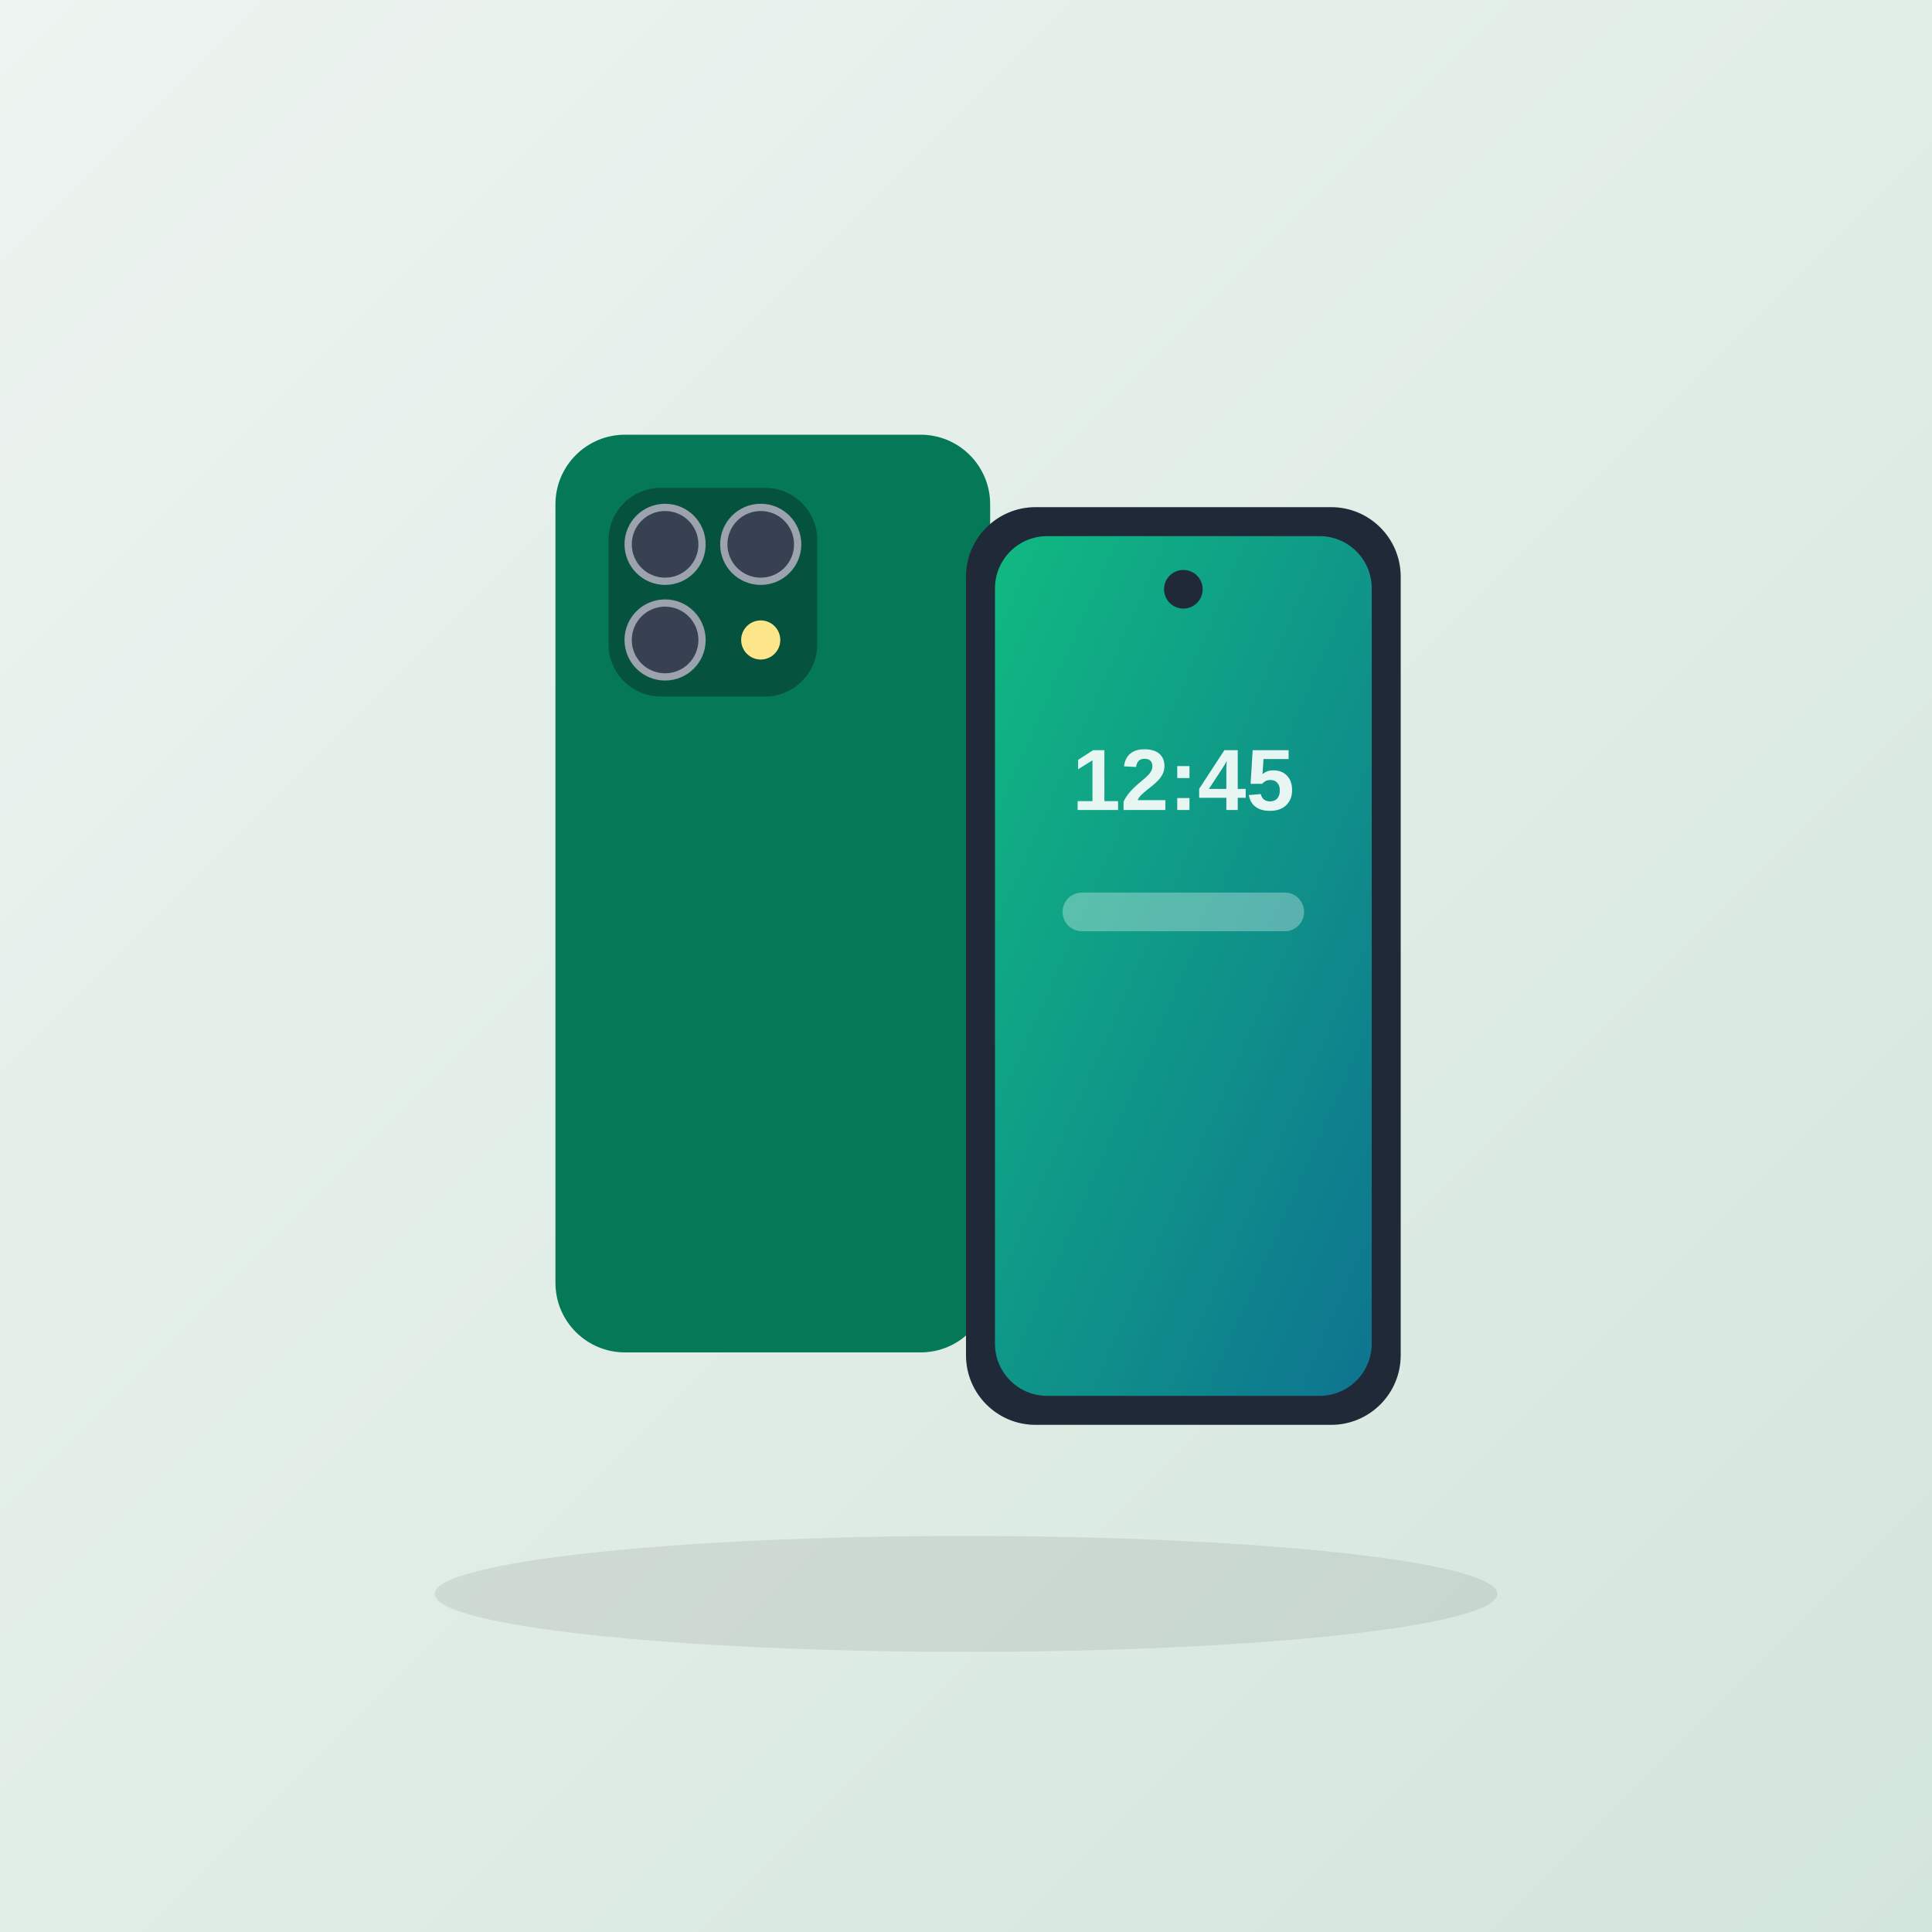
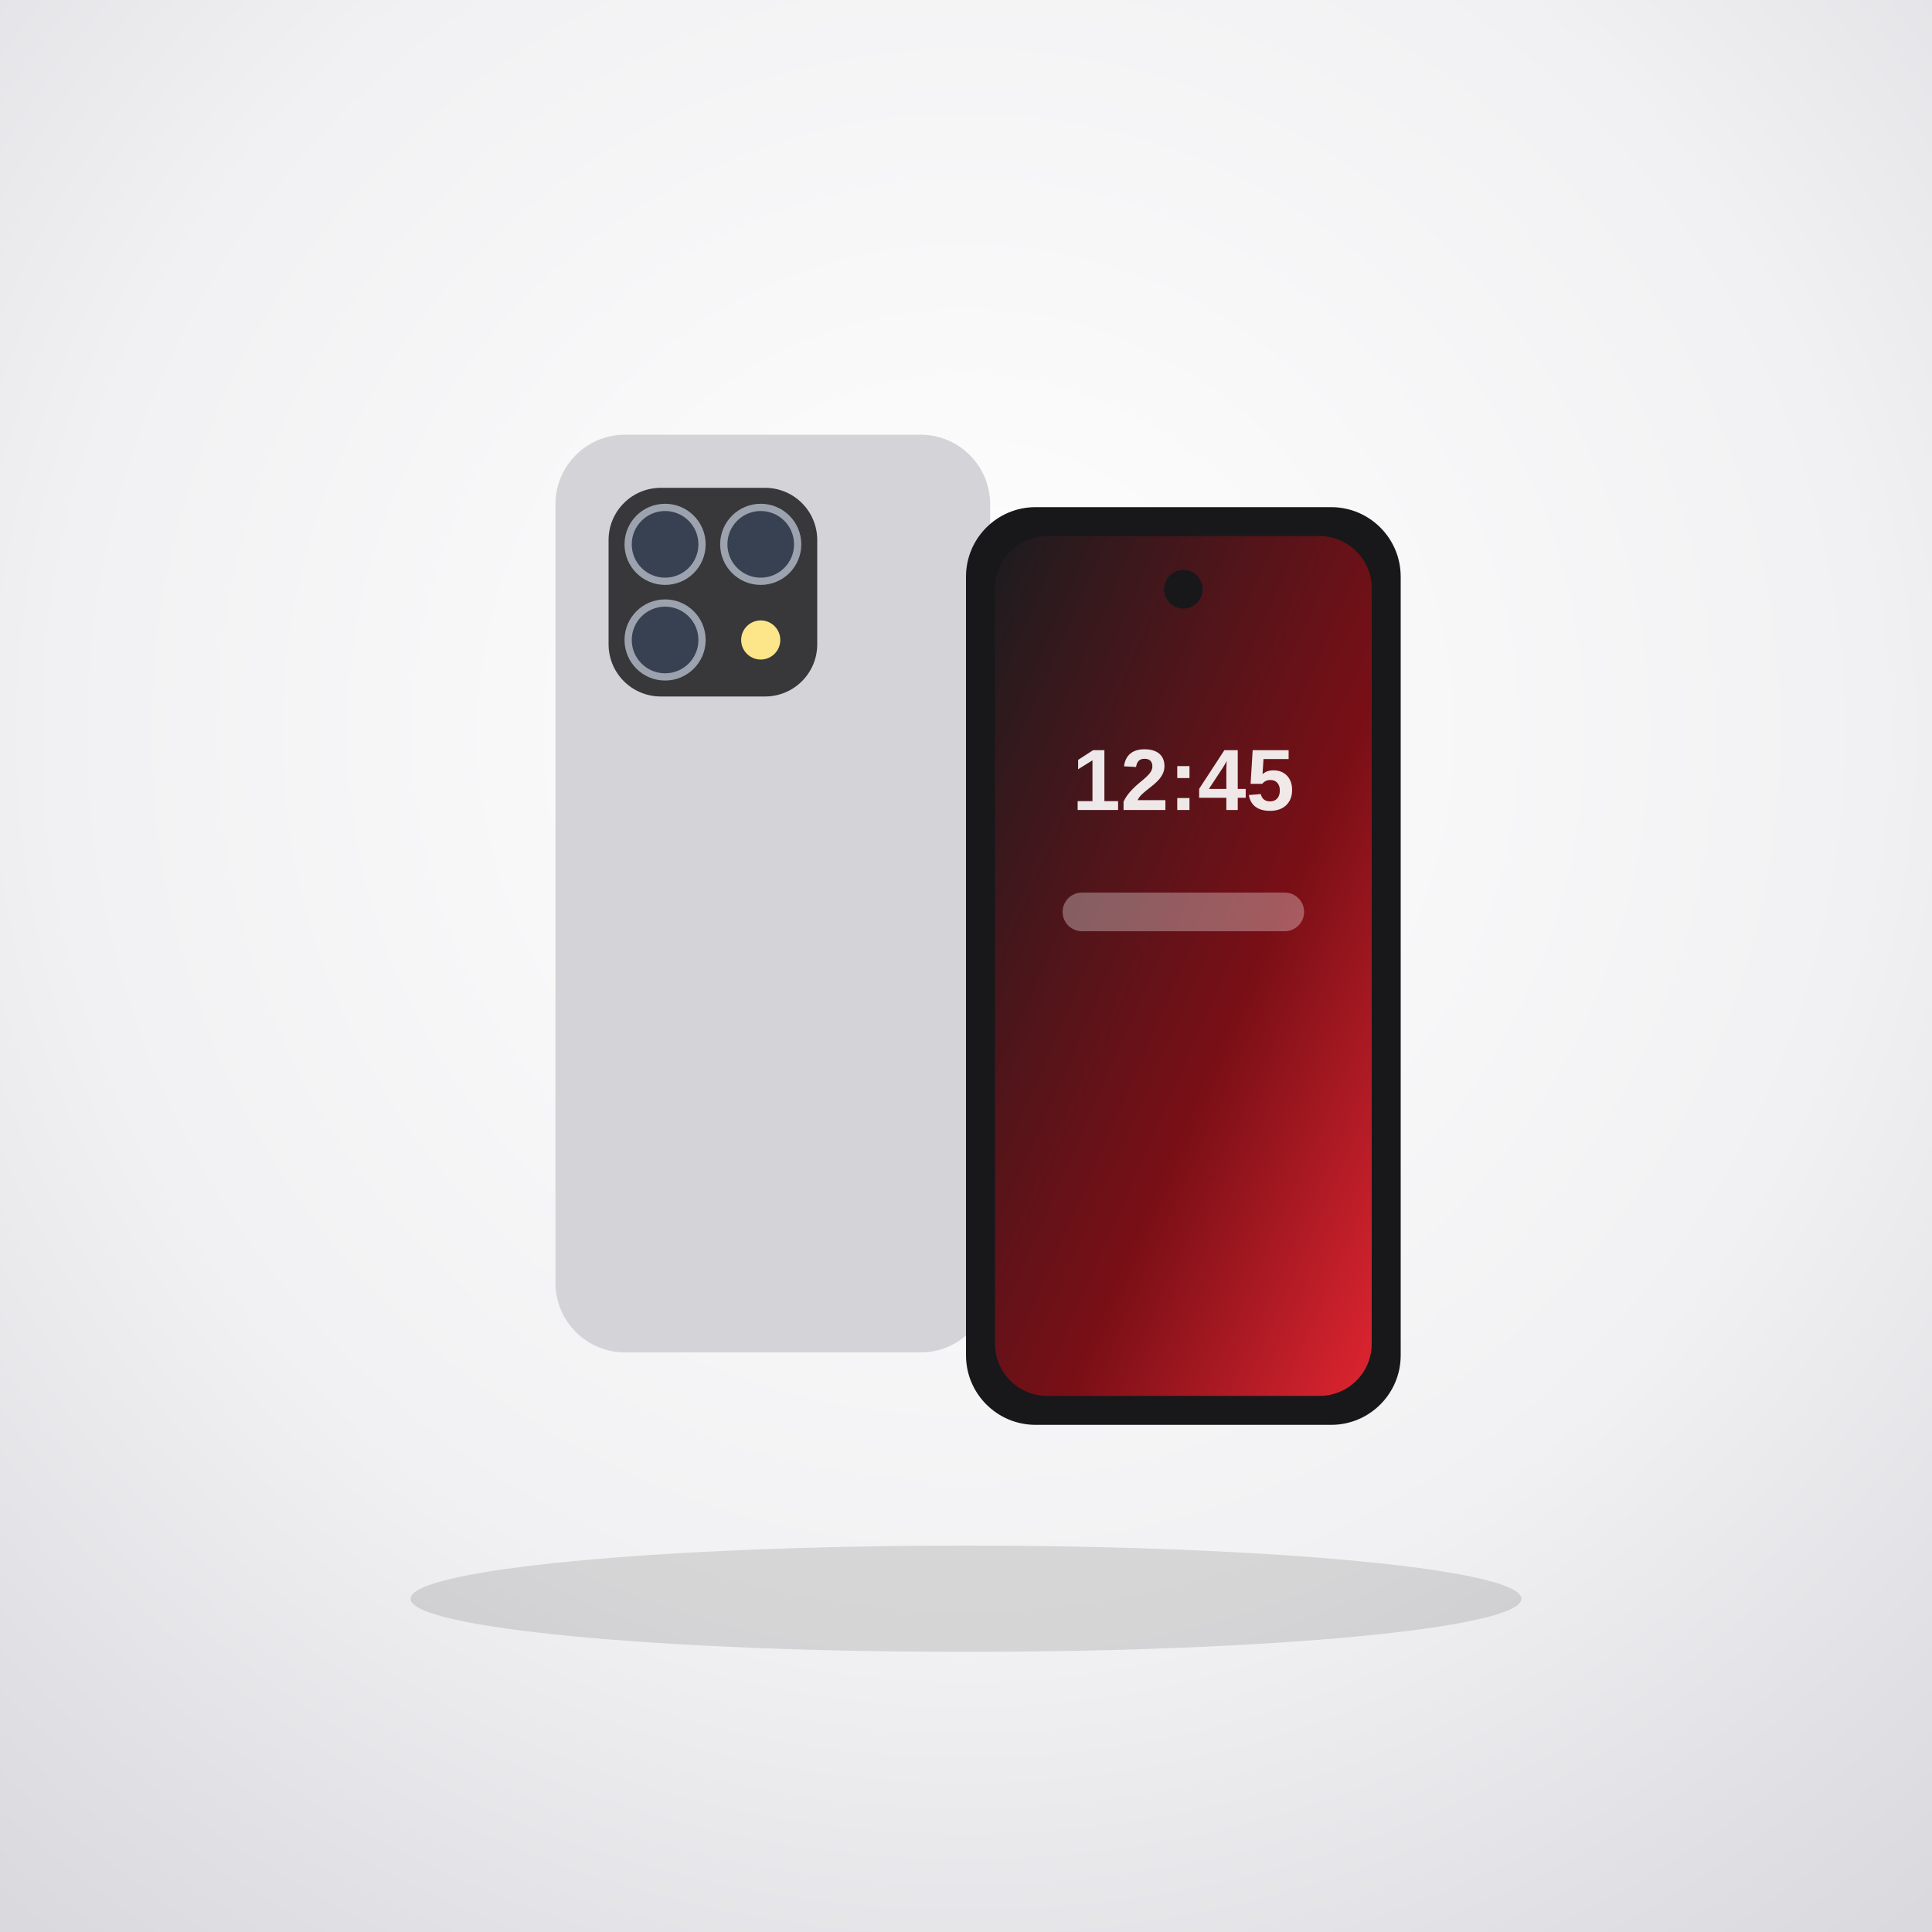
<svg xmlns="http://www.w3.org/2000/svg" viewBox="0 0 800 800" role="img">
  <defs>
-     <linearGradient id="bg" x1="0" y1="0" x2="1" y2="1">
-       <stop offset="0" stop-color="#eef4f1" />
-       <stop offset="1" stop-color="#d3e6dc" />
-     </linearGradient>
+     <radialGradient id="bg" cx="50%" cy="38%" r="78%">
+       <stop offset="0" stop-color="#ffffff" />
+       <stop offset=".6" stop-color="#f1f1f3" />
+       <stop offset="1" stop-color="#d9d9de" />
+     </radialGradient>
    <linearGradient id="scr" x1="0" y1="0" x2="1" y2="1">
-       <stop offset="0" stop-color="#3b82f6" />
-       <stop offset=".55" stop-color="#6366f1" />
-       <stop offset="1" stop-color="#0ea5e9" />
+       <stop offset="0" stop-color="#ff4450" />
+       <stop offset=".5" stop-color="#df2531" />
+       <stop offset="1" stop-color="#3a070b" />
    </linearGradient>
    <linearGradient id="scr2" x1="0" y1="0" x2="1" y2="1">
-       <stop offset="0" stop-color="#f97316" />
-       <stop offset="1" stop-color="#db2777" />
+       <stop offset="0" stop-color="#3f3f46" />
+       <stop offset=".55" stop-color="#18181b" />
+       <stop offset="1" stop-color="#df2531" />
    </linearGradient>
    <linearGradient id="scr3" x1="0" y1="0" x2="1" y2="1">
-       <stop offset="0" stop-color="#10b981" />
-       <stop offset="1" stop-color="#0e7490" />
+       <stop offset="0" stop-color="#1c1c1f" />
+       <stop offset=".6" stop-color="#7a0f16" />
+       <stop offset="1" stop-color="#df2531" />
    </linearGradient>
  </defs>
  <rect width="800" height="800" fill="url(#bg)" />
-   <ellipse cx="400" cy="660" rx="220" ry="24" fill="#000" opacity="0.08" />
-   <rect x="230" y="180" width="180" height="380" rx="28.8" fill="#047857" />
-   <rect x="252" y="202" width="86.4" height="86.4" rx="21.6" fill="#064e3b" opacity=".9" />
+   <ellipse cx="400" cy="662" rx="230" ry="22" fill="#000" opacity="0.12" />
+   <rect x="230" y="180" width="180" height="380" rx="28.8" fill="#d4d4d8" />
+   <rect x="252" y="202" width="86.4" height="86.4" rx="21.6" fill="#27272a" opacity=".9" />
  <circle cx="275.4" cy="225.4" r="15.3" fill="#374151" stroke="#9ca3af" stroke-width="3" />
  <circle cx="315" cy="225.4" r="15.3" fill="#374151" stroke="#9ca3af" stroke-width="3" />
  <circle cx="275.4" cy="265" r="15.3" fill="#374151" stroke="#9ca3af" stroke-width="3" />
  <circle cx="315" cy="265" r="8.1" fill="#fde68a" />
-   <rect x="400" y="210" width="180" height="380" rx="28.8" fill="#1f2937" />
+   <rect x="400" y="210" width="180" height="380" rx="28.8" fill="#18181b" />
  <rect x="412" y="222" width="156" height="356" rx="21.6" fill="url(#scr3)" />
-   <circle cx="490" cy="244" r="8" fill="#1f2937" />
+   <circle cx="490" cy="244" r="8" fill="#18181b" />
  <g fill="#fff" opacity=".9">
    <rect x="440" y="369.6" width="100" height="16" rx="8" opacity=".35" />
    <text x="490" y="335.4" text-anchor="middle" font-family="Arial, sans-serif" font-size="36" font-weight="700">12:45</text>
  </g>
</svg>
